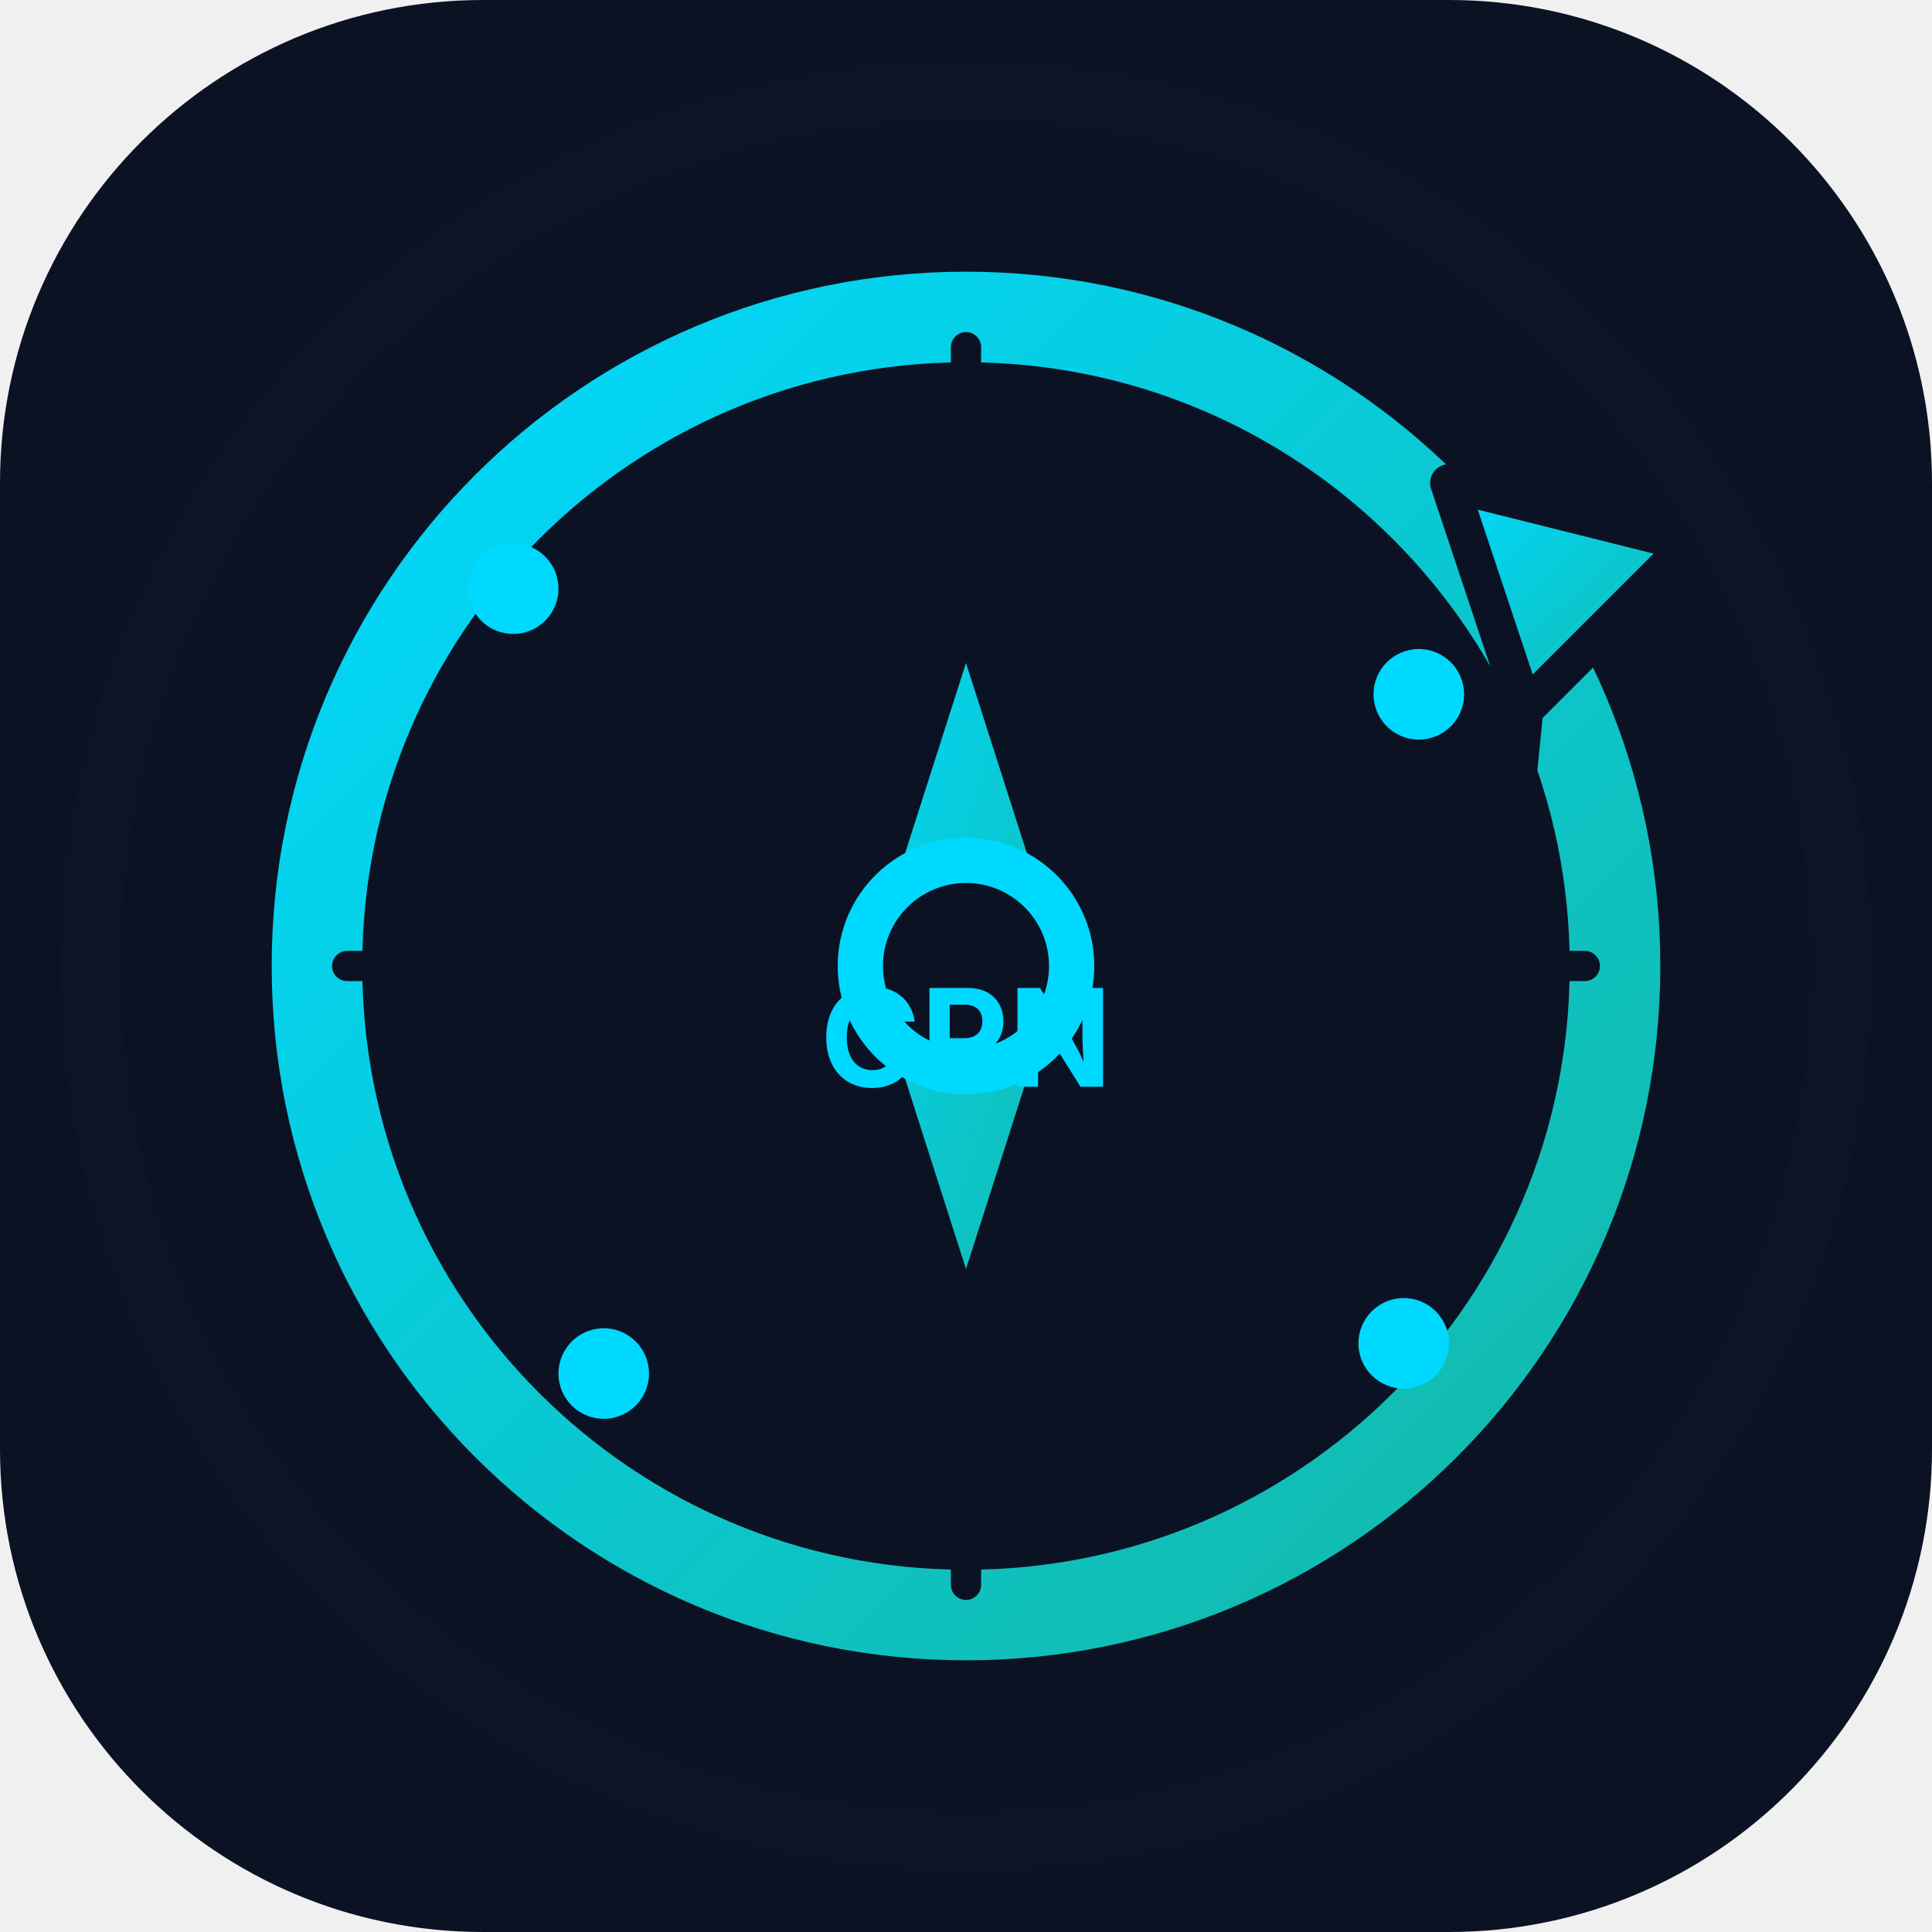
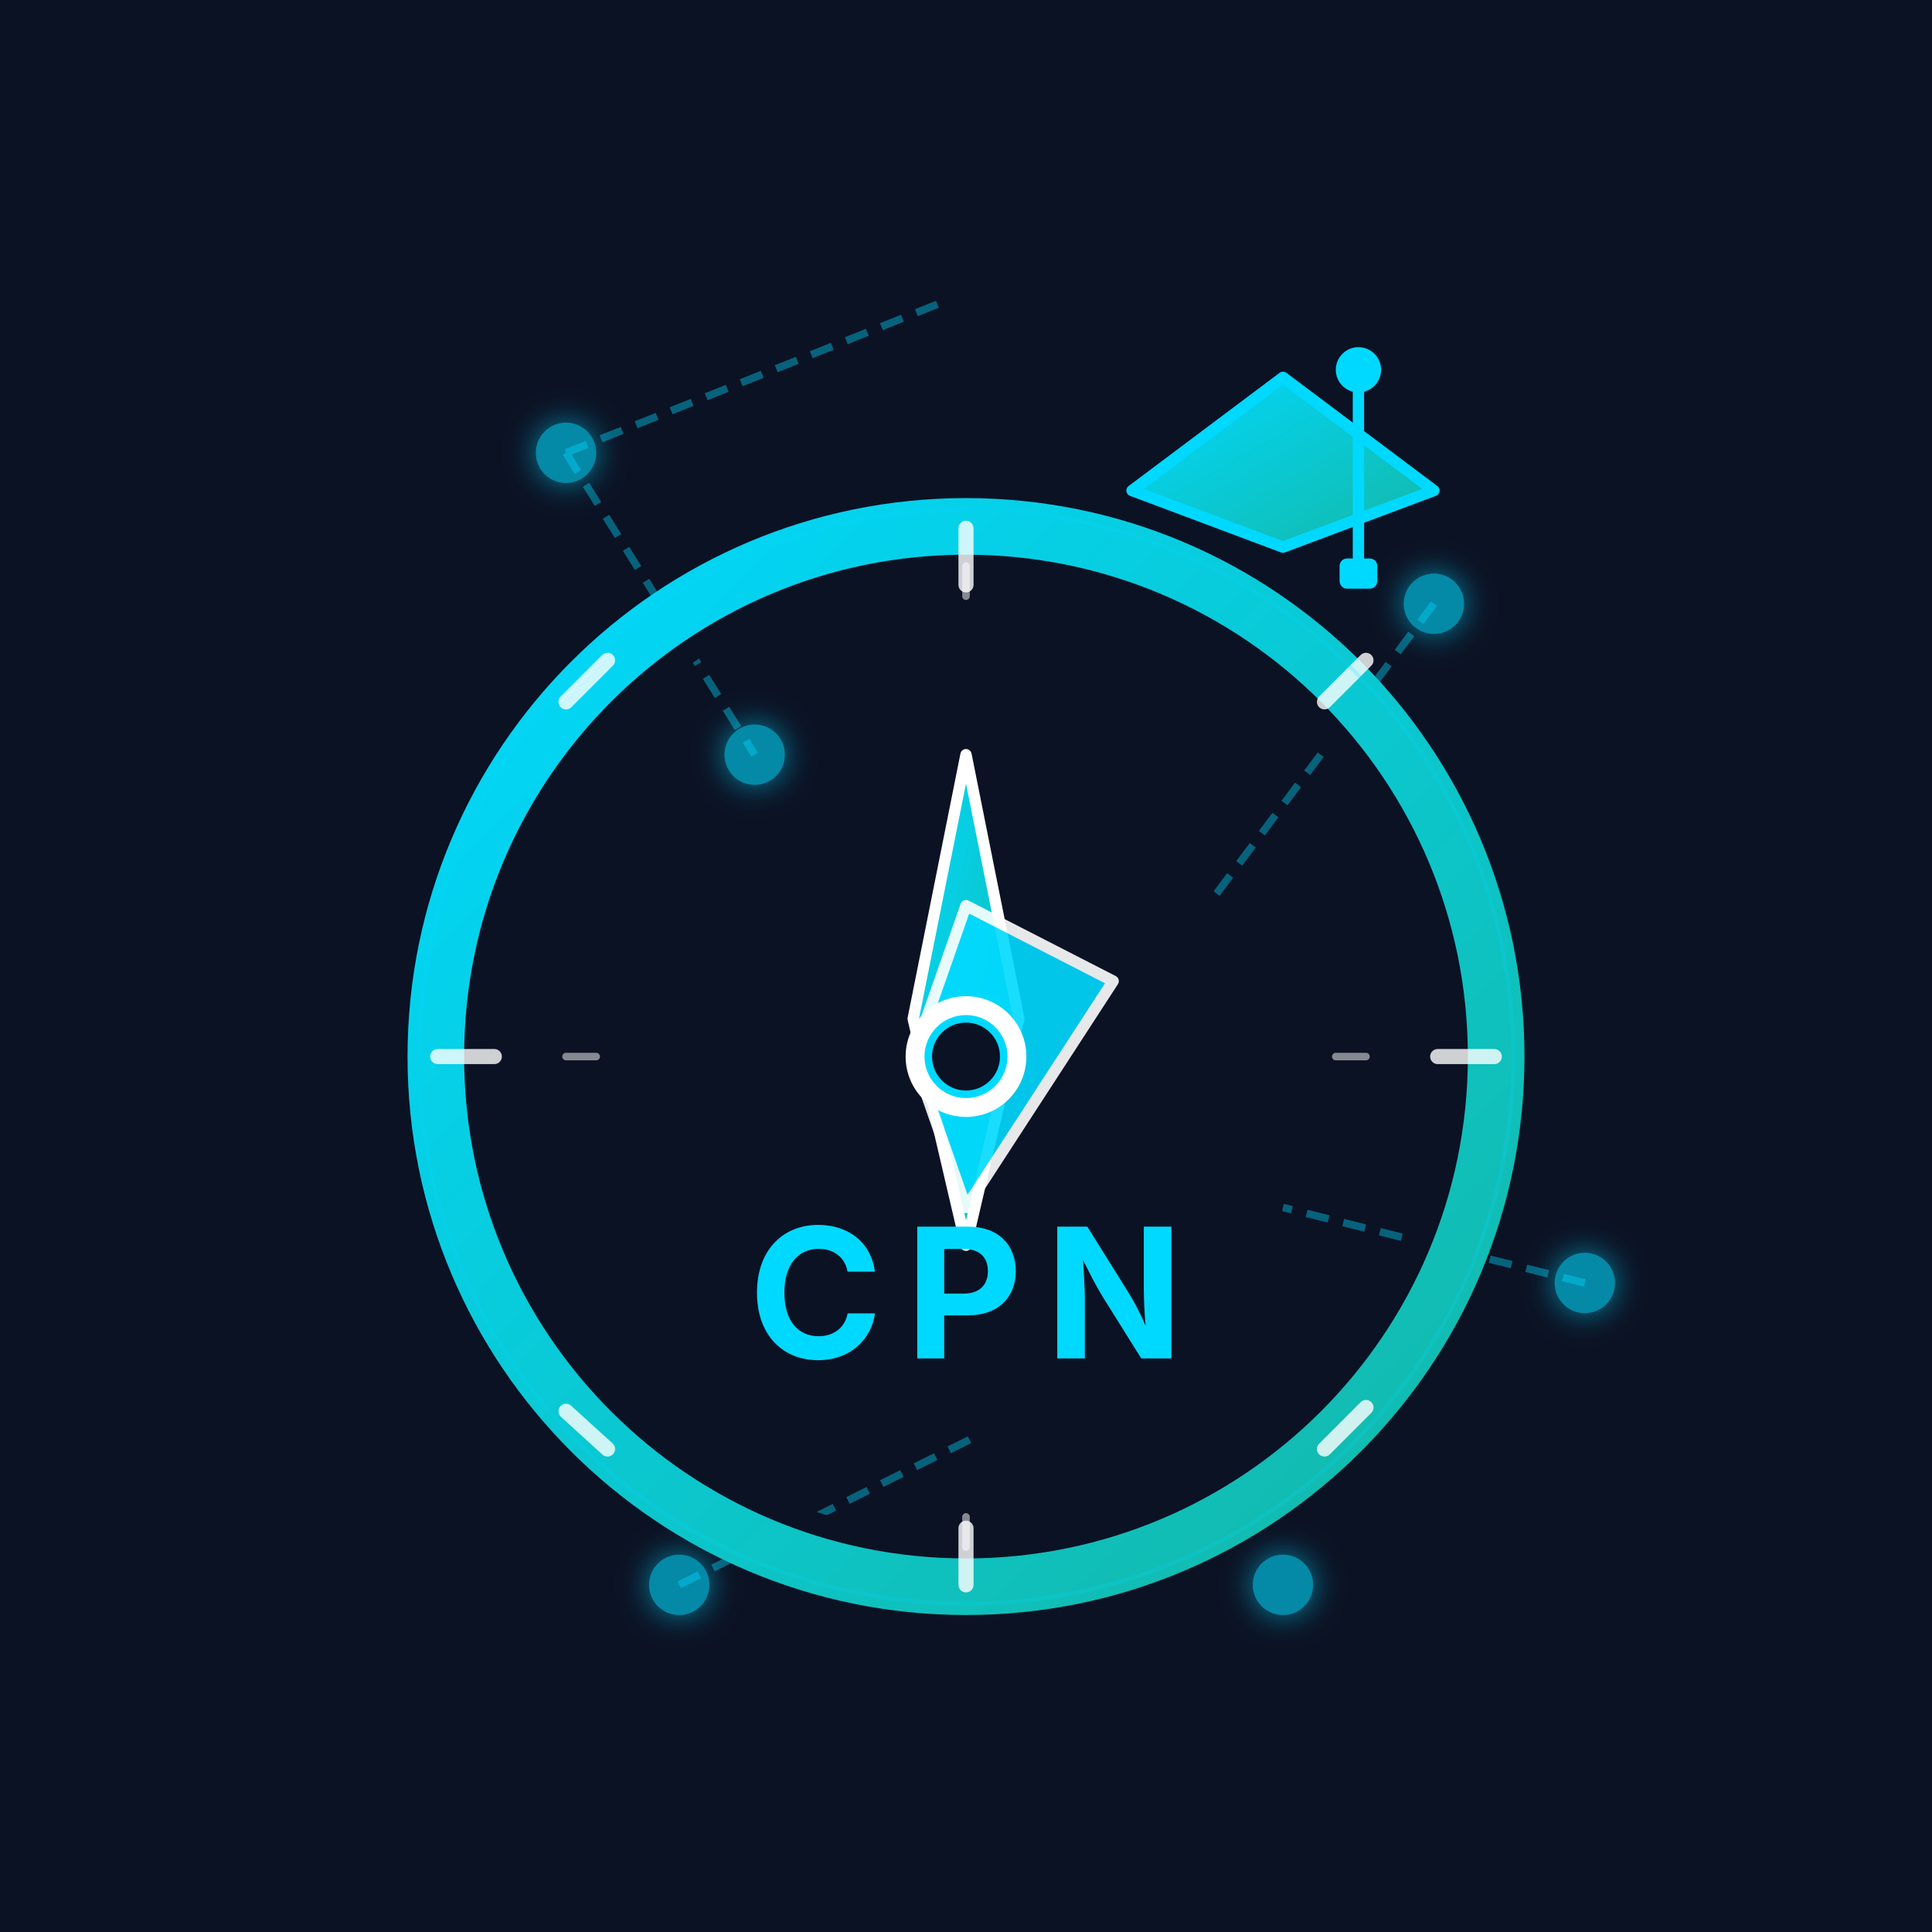
- <svg xmlns="http://www.w3.org/2000/svg" width="256" height="256" viewBox="0 0 256 256" fill="none">
+ <svg xmlns="http://www.w3.org/2000/svg" width="512" height="512" viewBox="0 0 512 512" fill="none">
  <defs>
-     <linearGradient id="grad" x1="0" y1="0" x2="1" y2="1">
+     <linearGradient id="compassGrad" x1="0%" y1="0%" x2="100%" y2="100%">
      <stop offset="0%" stop-color="#00d9ff" />
      <stop offset="100%" stop-color="#14b8a6" />
    </linearGradient>
+     <filter id="glow">
+       <feGaussianBlur stdDeviation="4" result="coloredBlur" />
+       <feMerge>
+         <feMergeNode in="coloredBlur" />
+         <feMergeNode in="SourceGraphic" />
+       </feMerge>
+     </filter>
  </defs>
-   <rect width="256" height="256" rx="64" fill="#0b1224" />
-   <circle cx="128" cy="128" r="86" stroke="url(#grad)" stroke-width="12" fill="none" />
-   <circle cx="128" cy="128" r="70" stroke="#0b1224" stroke-width="8" fill="none" />
-   <g stroke="#0b1224" stroke-width="4" stroke-linecap="round">
-     <line x1="128" y1="46" x2="128" y2="58" />
-     <line x1="128" y1="198" x2="128" y2="210" />
-     <line x1="46" y1="128" x2="58" y2="128" />
-     <line x1="198" y1="128" x2="210" y2="128" />
+   <rect width="512" height="512" fill="#0b1224" />
+   <g stroke="#00d9ff" stroke-width="2" stroke-dasharray="6,4" opacity="0.4">
+     <line x1="150" y1="120" x2="250" y2="80" />
+     <line x1="150" y1="120" x2="200" y2="200" />
+     <line x1="380" y1="160" x2="320" y2="240" />
+     <line x1="420" y1="340" x2="340" y2="320" />
+     <line x1="180" y1="420" x2="260" y2="380" />
  </g>
-   <path d="M128 78L144 128L128 178L112 128L128 78Z" fill="url(#grad)" stroke="#0b1224" stroke-width="6" stroke-linejoin="round" />
-   <circle cx="128" cy="128" r="14" fill="#0b1224" stroke="#00d9ff" stroke-width="6" />
-   <text x="128" y="144" text-anchor="middle" font-family="Inter, Arial, sans-serif" font-size="18" font-weight="700" fill="#00d9ff">CPN</text>
-   <g fill="#00d9ff">
-     <circle cx="68" cy="78" r="6" />
-     <circle cx="188" cy="92" r="6" />
-     <circle cx="186" cy="178" r="6" />
-     <circle cx="80" cy="182" r="6" />
+   <g fill="#00d9ff" opacity="0.6" filter="url(#glow)">
+     <circle cx="150" cy="120" r="8" />
+     <circle cx="200" cy="200" r="8" />
+     <circle cx="380" cy="160" r="8" />
+     <circle cx="420" cy="340" r="8" />
+     <circle cx="180" cy="420" r="8" />
+     <circle cx="340" cy="420" r="8" />
  </g>
-   <path d="M192 64l32 8-22 22-10-30Z" fill="url(#grad)" stroke="#0b1224" stroke-width="5" stroke-linejoin="round" />
-   <path d="M202 94l-3 30" stroke="#0b1224" stroke-width="5" stroke-linecap="round" />
-   <circle cx="128" cy="128" r="116" stroke="#0f172a" stroke-width="8" opacity="0.4" />
+   <circle cx="256" cy="280" r="140" stroke="url(#compassGrad)" stroke-width="16" fill="none" />
+   <circle cx="256" cy="280" r="130" stroke="#0b1224" stroke-width="6" fill="none" />
+   <g stroke="#ffffff" stroke-width="4" stroke-linecap="round" opacity="0.8">
+     <line x1="256" y1="140" x2="256" y2="155" />
+     <line x1="256" y1="405" x2="256" y2="420" />
+     <line x1="116" y1="280" x2="131" y2="280" />
+     <line x1="381" y1="280" x2="396" y2="280" />
+     <line x1="150" y1="186" x2="161" y2="175" />
+     <line x1="351" y1="384" x2="362" y2="373" />
+     <line x1="362" y1="175" x2="351" y2="186" />
+     <line x1="161" y1="384" x2="150" y2="374" />
+   </g>
+   <g stroke="#ffffff" stroke-width="2" stroke-linecap="round" opacity="0.5">
+     <line x1="256" y1="150" x2="256" y2="158" />
+     <line x1="256" y1="402" x2="256" y2="410" />
+     <line x1="150" y1="280" x2="158" y2="280" />
+     <line x1="354" y1="280" x2="362" y2="280" />
+   </g>
+   <path d="M256 200L270 270L256 330L242 270Z" fill="url(#compassGrad)" stroke="#ffffff" stroke-width="3" stroke-linejoin="round" />
+   <path d="M256 240L295 260L256 320L242 280Z" fill="#00d9ff" stroke="#ffffff" stroke-width="3" stroke-linejoin="round" opacity="0.9" />
+   <circle cx="256" cy="280" r="16" fill="#ffffff" />
+   <circle cx="256" cy="280" r="10" fill="#0b1224" stroke="#00d9ff" stroke-width="2" />
+   <g>
+     <path d="M340 100 L380 130 L340 145 L300 130 Z" fill="url(#compassGrad)" stroke="#00d9ff" stroke-width="3" stroke-linejoin="round" />
+     <circle cx="360" cy="98" r="6" fill="#00d9ff" />
+     <line x1="360" y1="104" x2="360" y2="150" stroke="#00d9ff" stroke-width="3" stroke-linecap="round" />
+     <rect x="355" y="148" width="10" height="8" rx="2" fill="#00d9ff" />
+   </g>
+   <text x="256" y="360" text-anchor="middle" font-family="Space Grotesk, Inter, Arial, sans-serif" font-size="48" font-weight="700" fill="#00d9ff" letter-spacing="6">CPN</text>
+   <circle cx="256" cy="280" r="145" stroke="#00d9ff" stroke-width="1" fill="none" opacity="0.2" />
</svg>
